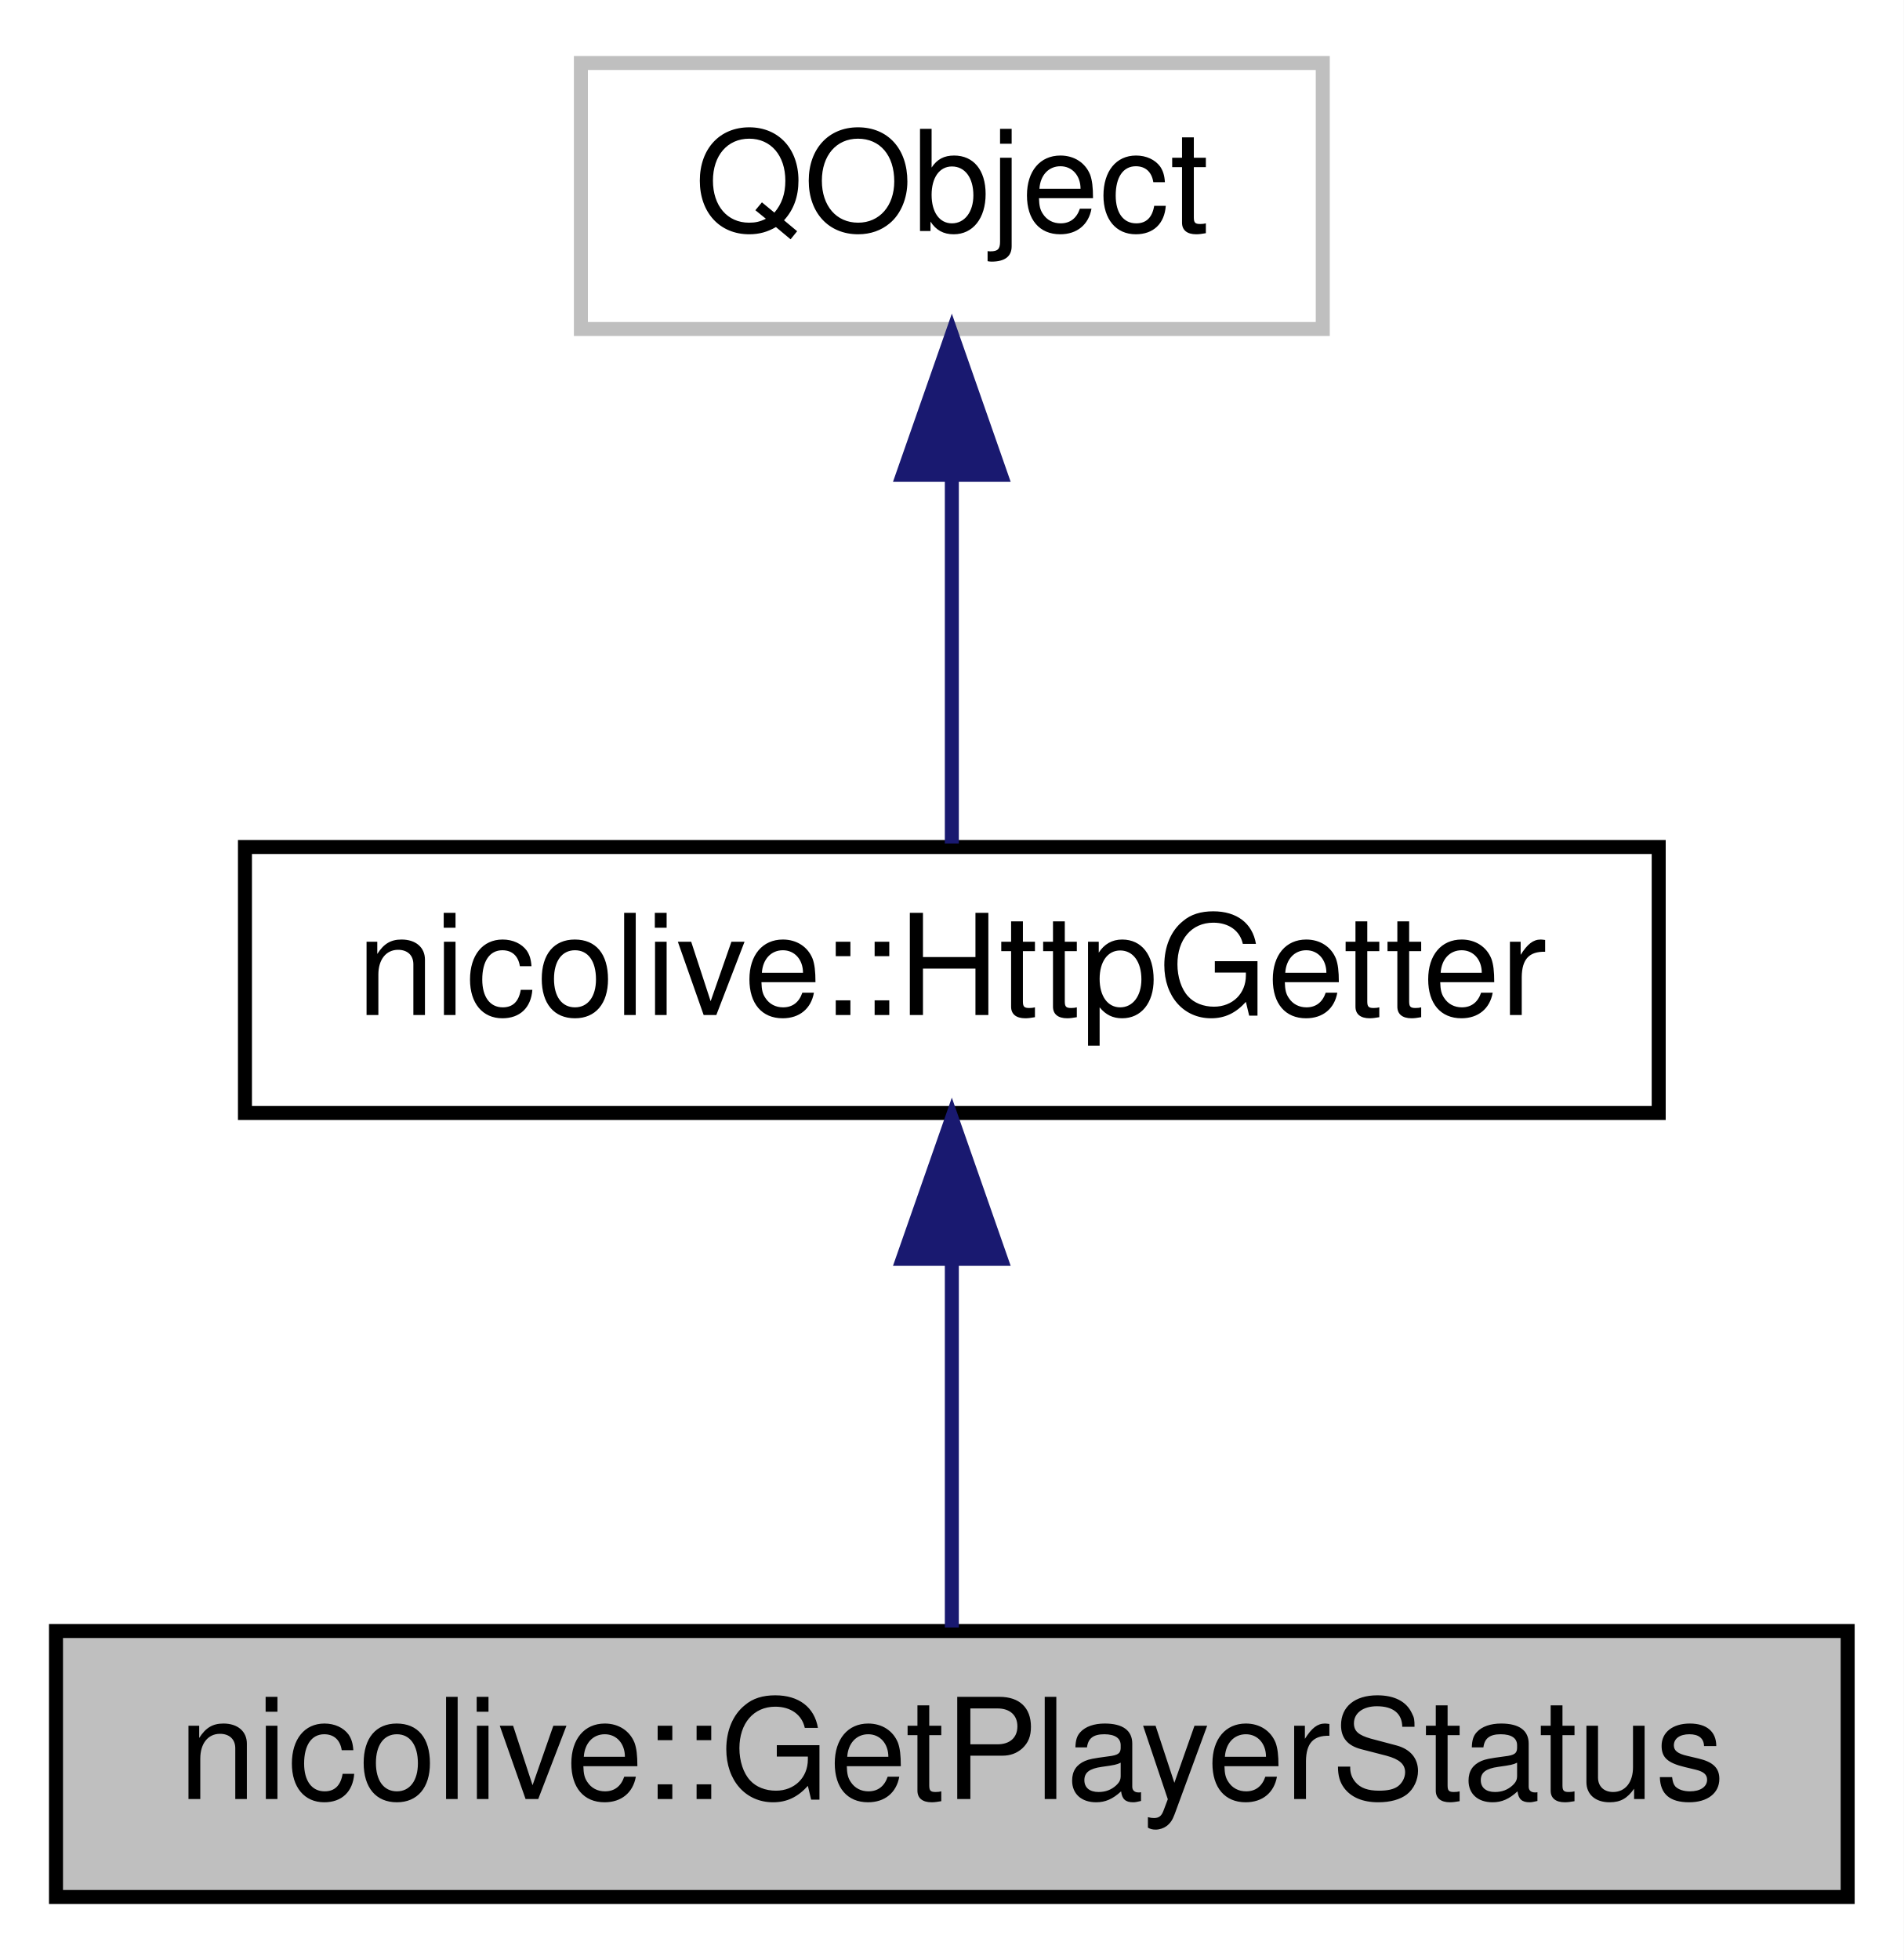
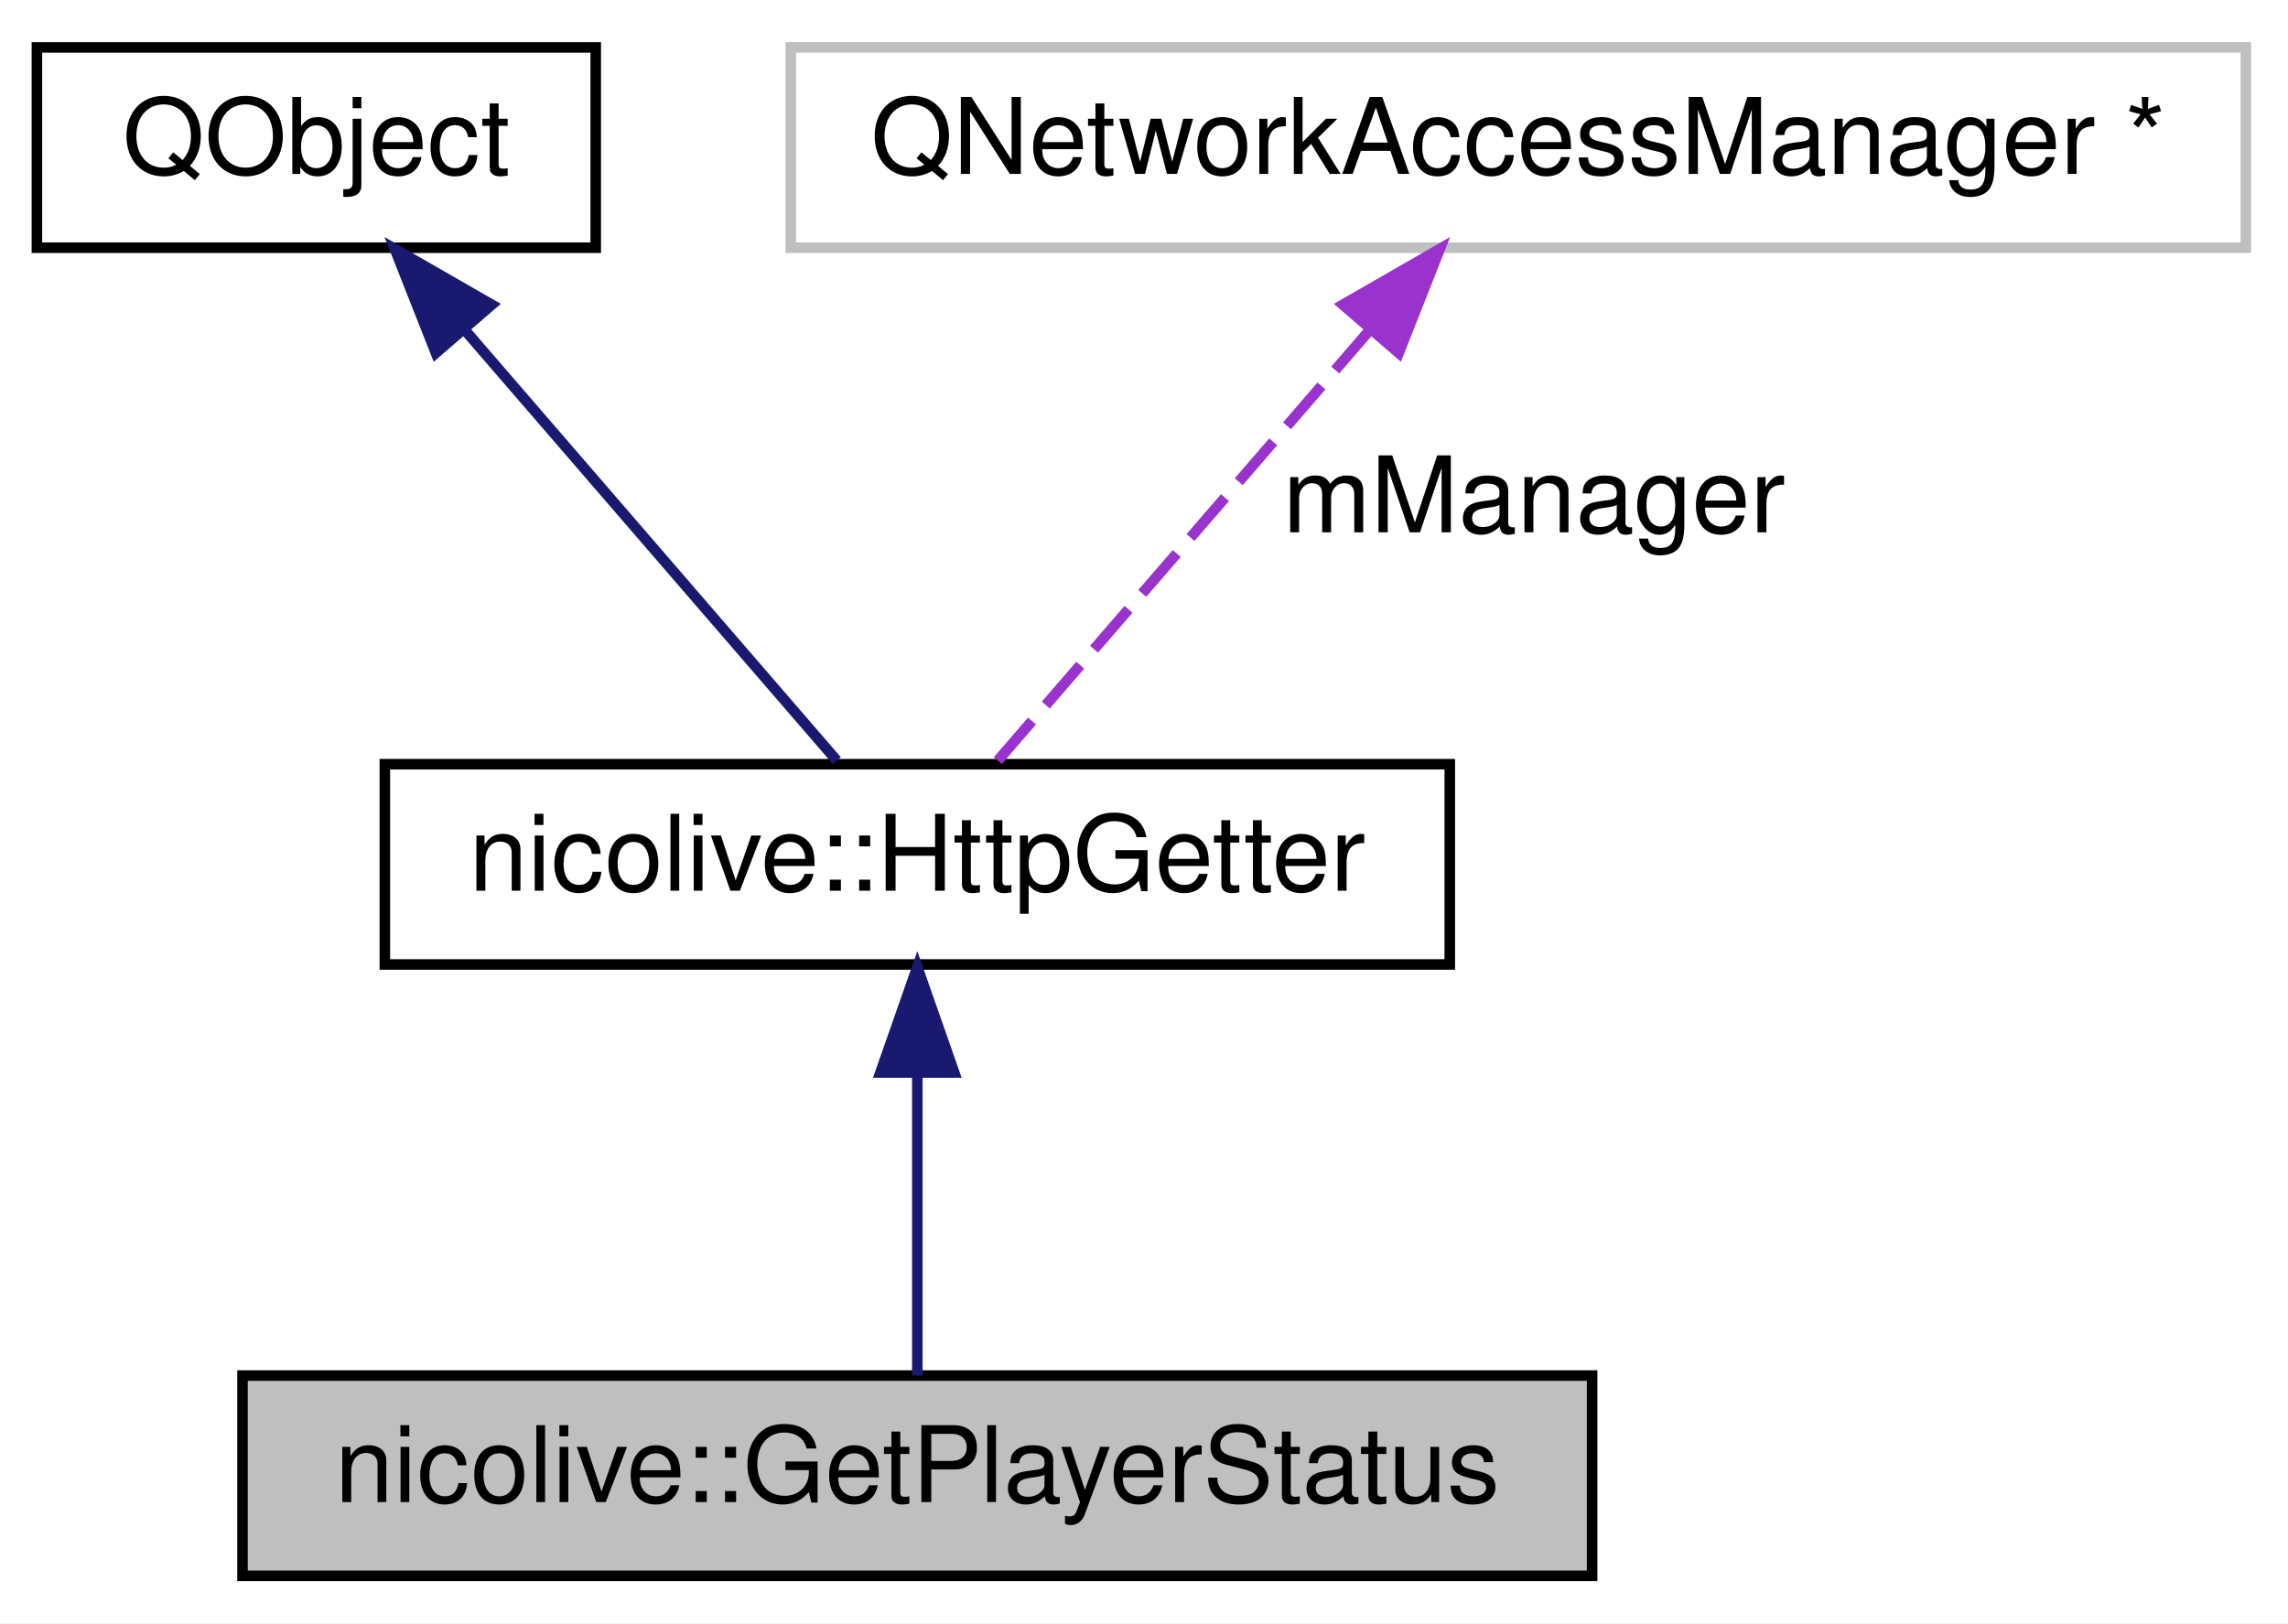
- <svg xmlns="http://www.w3.org/2000/svg" xmlns:xlink="http://www.w3.org/1999/xlink" width="136pt" height="140pt" viewBox="0.00 0.00 136.00 140.00">
-   <g id="graph0" class="graph" transform="scale(1 1) rotate(0) translate(4 136)">
-     <polygon fill="white" stroke="none" points="-4,4 -4,-136 132,-136 132,4 -4,4" />
+ <svg xmlns="http://www.w3.org/2000/svg" xmlns:xlink="http://www.w3.org/1999/xlink" width="217pt" height="154pt" viewBox="0.00 0.00 217.00 154.00">
+   <g id="graph0" class="graph" transform="scale(1 1) rotate(0) translate(4 150)">
+     <polygon fill="white" stroke="none" points="-4,4 -4,-150 213,-150 213,4 -4,4" />
    <g id="node1" class="node">
-       <polygon fill="#bfbfbf" stroke="black" points="0,-0.5 0,-19.5 128,-19.5 128,-0.5 0,-0.5" />
-       <text text-anchor="middle" x="64" y="-7.5" font-family="Helvetica,sans-Serif" font-size="10.00">nicolive::GetPlayerStatus</text>
+       <polygon fill="#bfbfbf" stroke="black" points="19,-0.5 19,-19.5 147,-19.5 147,-0.5 19,-0.5" />
+       <text text-anchor="middle" x="83" y="-7.5" font-family="Helvetica,sans-Serif" font-size="10.00">nicolive::GetPlayerStatus</text>
    </g>
    <g id="node2" class="node">
      <g id="a_node2">
        <a xlink:href="classnicolive_1_1HttpGetter.html" target="_top" xlink:title="APIを取得するのに使用されている抽象クラス。 ">
-           <polygon fill="white" stroke="black" points="13.5,-56.5 13.5,-75.5 114.5,-75.5 114.5,-56.5 13.5,-56.5" />
-           <text text-anchor="middle" x="64" y="-63.5" font-family="Helvetica,sans-Serif" font-size="10.00">nicolive::HttpGetter</text>
+           <polygon fill="white" stroke="black" points="32.5,-58.5 32.5,-77.5 133.5,-77.5 133.5,-58.5 32.5,-58.5" />
+           <text text-anchor="middle" x="83" y="-65.5" font-family="Helvetica,sans-Serif" font-size="10.00">nicolive::HttpGetter</text>
        </a>
      </g>
    </g>
    <g id="edge1" class="edge">
-       <path fill="none" stroke="midnightblue" d="M64,-45.804C64,-36.91 64,-26.78 64,-19.751" />
-       <polygon fill="midnightblue" stroke="midnightblue" points="60.5,-46.083 64,-56.083 67.5,-46.083 60.5,-46.083" />
+       <path fill="none" stroke="midnightblue" d="M83,-47.953C83,-38.288 83,-27.031 83,-19.505" />
+       <polygon fill="midnightblue" stroke="midnightblue" points="79.5,-48.25 83,-58.25 86.5,-48.25 79.5,-48.25" />
    </g>
    <g id="node3" class="node">
-       <polygon fill="white" stroke="#bfbfbf" points="37.5,-112.5 37.5,-131.5 90.5,-131.5 90.5,-112.5 37.5,-112.5" />
-       <text text-anchor="middle" x="64" y="-119.5" font-family="Helvetica,sans-Serif" font-size="10.00">QObject</text>
+       <g id="a_node3">
+         <a xlink:href="classQObject.html" target="_top" xlink:title="QObject">
+           <polygon fill="white" stroke="black" points="-0.5,-126.5 -0.5,-145.5 52.5,-145.5 52.5,-126.5 -0.5,-126.5" />
+           <text text-anchor="middle" x="26" y="-133.5" font-family="Helvetica,sans-Serif" font-size="10.00">QObject</text>
+         </a>
+       </g>
    </g>
    <g id="edge2" class="edge">
-       <path fill="none" stroke="midnightblue" d="M64,-101.805C64,-92.91 64,-82.78 64,-75.751" />
-       <polygon fill="midnightblue" stroke="midnightblue" points="60.5,-102.083 64,-112.083 67.5,-102.083 60.5,-102.083" />
+       <path fill="none" stroke="midnightblue" d="M40.094,-118.68C51.238,-105.777 66.368,-88.257 75.365,-77.841" />
+       <polygon fill="midnightblue" stroke="midnightblue" points="37.339,-116.516 33.452,-126.372 42.637,-121.091 37.339,-116.516" />
+     </g>
+     <g id="node4" class="node">
+       <polygon fill="white" stroke="#bfbfbf" points="71,-126.5 71,-145.5 209,-145.5 209,-126.5 71,-126.5" />
+       <text text-anchor="middle" x="140" y="-133.5" font-family="Helvetica,sans-Serif" font-size="10.00">QNetworkAccessManager *</text>
+     </g>
+     <g id="edge3" class="edge">
+       <path fill="none" stroke="#9a32cd" stroke-dasharray="5,2" d="M125.905,-118.68C114.762,-105.777 99.632,-88.257 90.635,-77.841" />
+       <polygon fill="#9a32cd" stroke="#9a32cd" points="123.363,-121.091 132.548,-126.372 128.661,-116.516 123.363,-121.091" />
+       <text text-anchor="middle" x="141.5" y="-99.5" font-family="Helvetica,sans-Serif" font-size="10.00"> mManager</text>
    </g>
  </g>
</svg>
